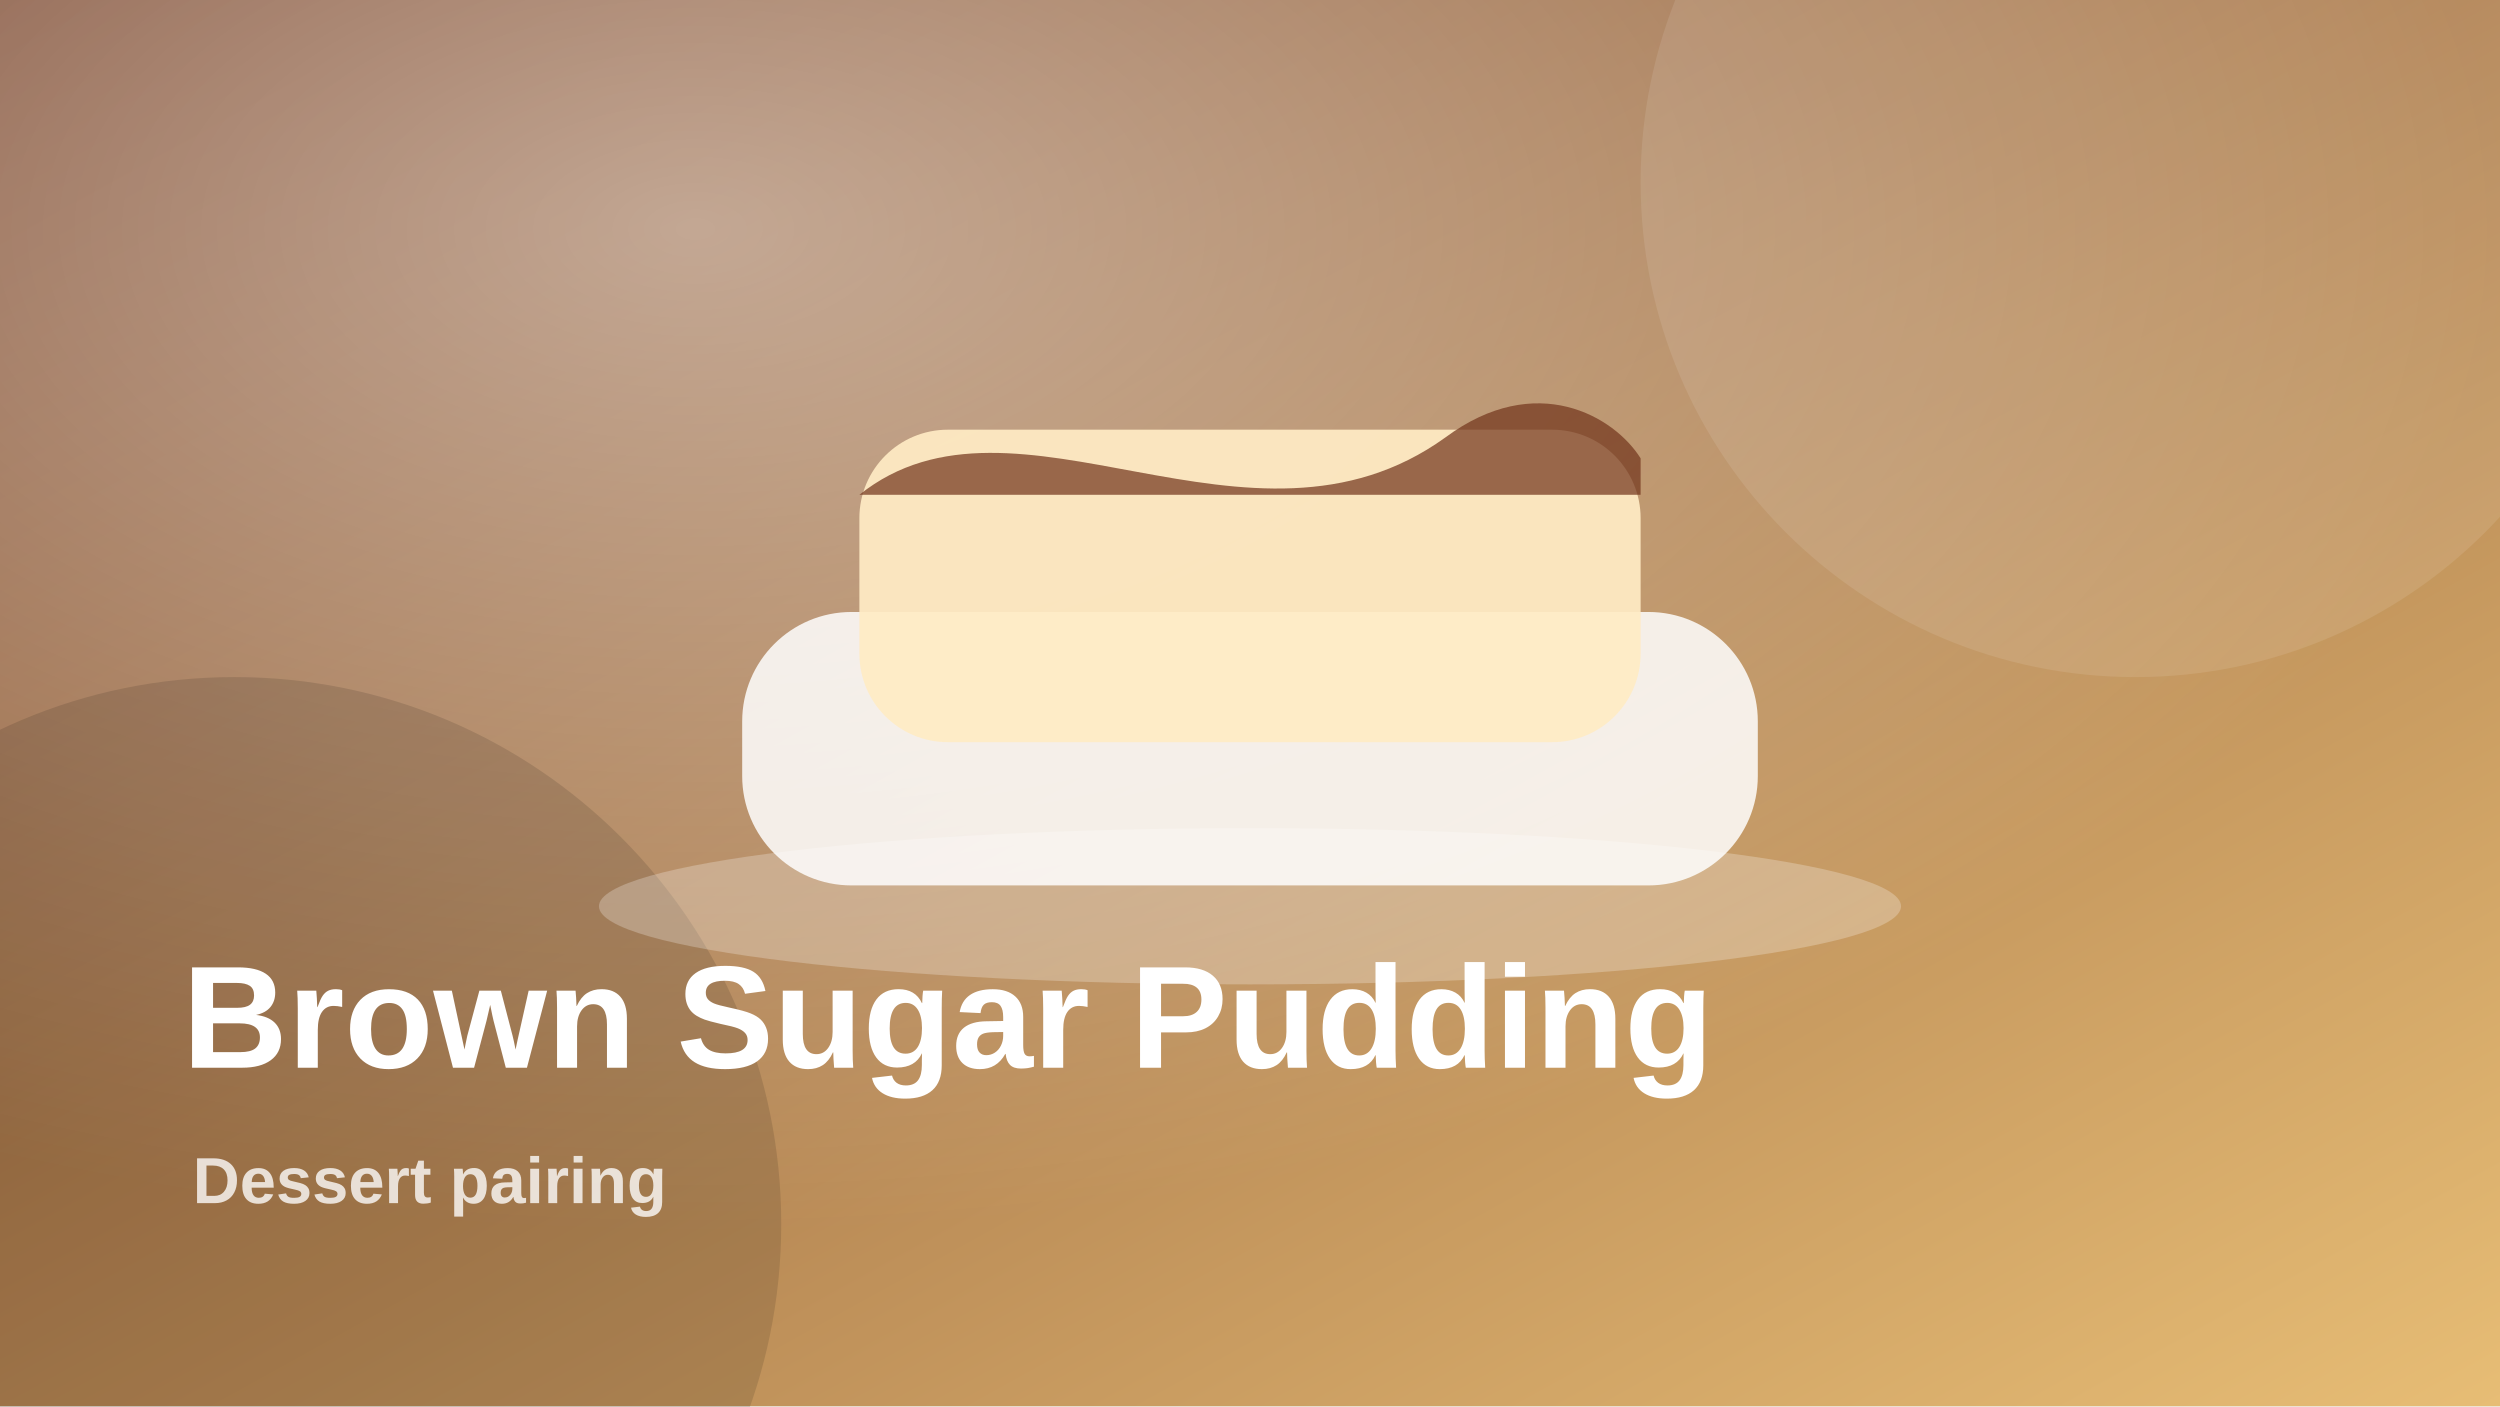
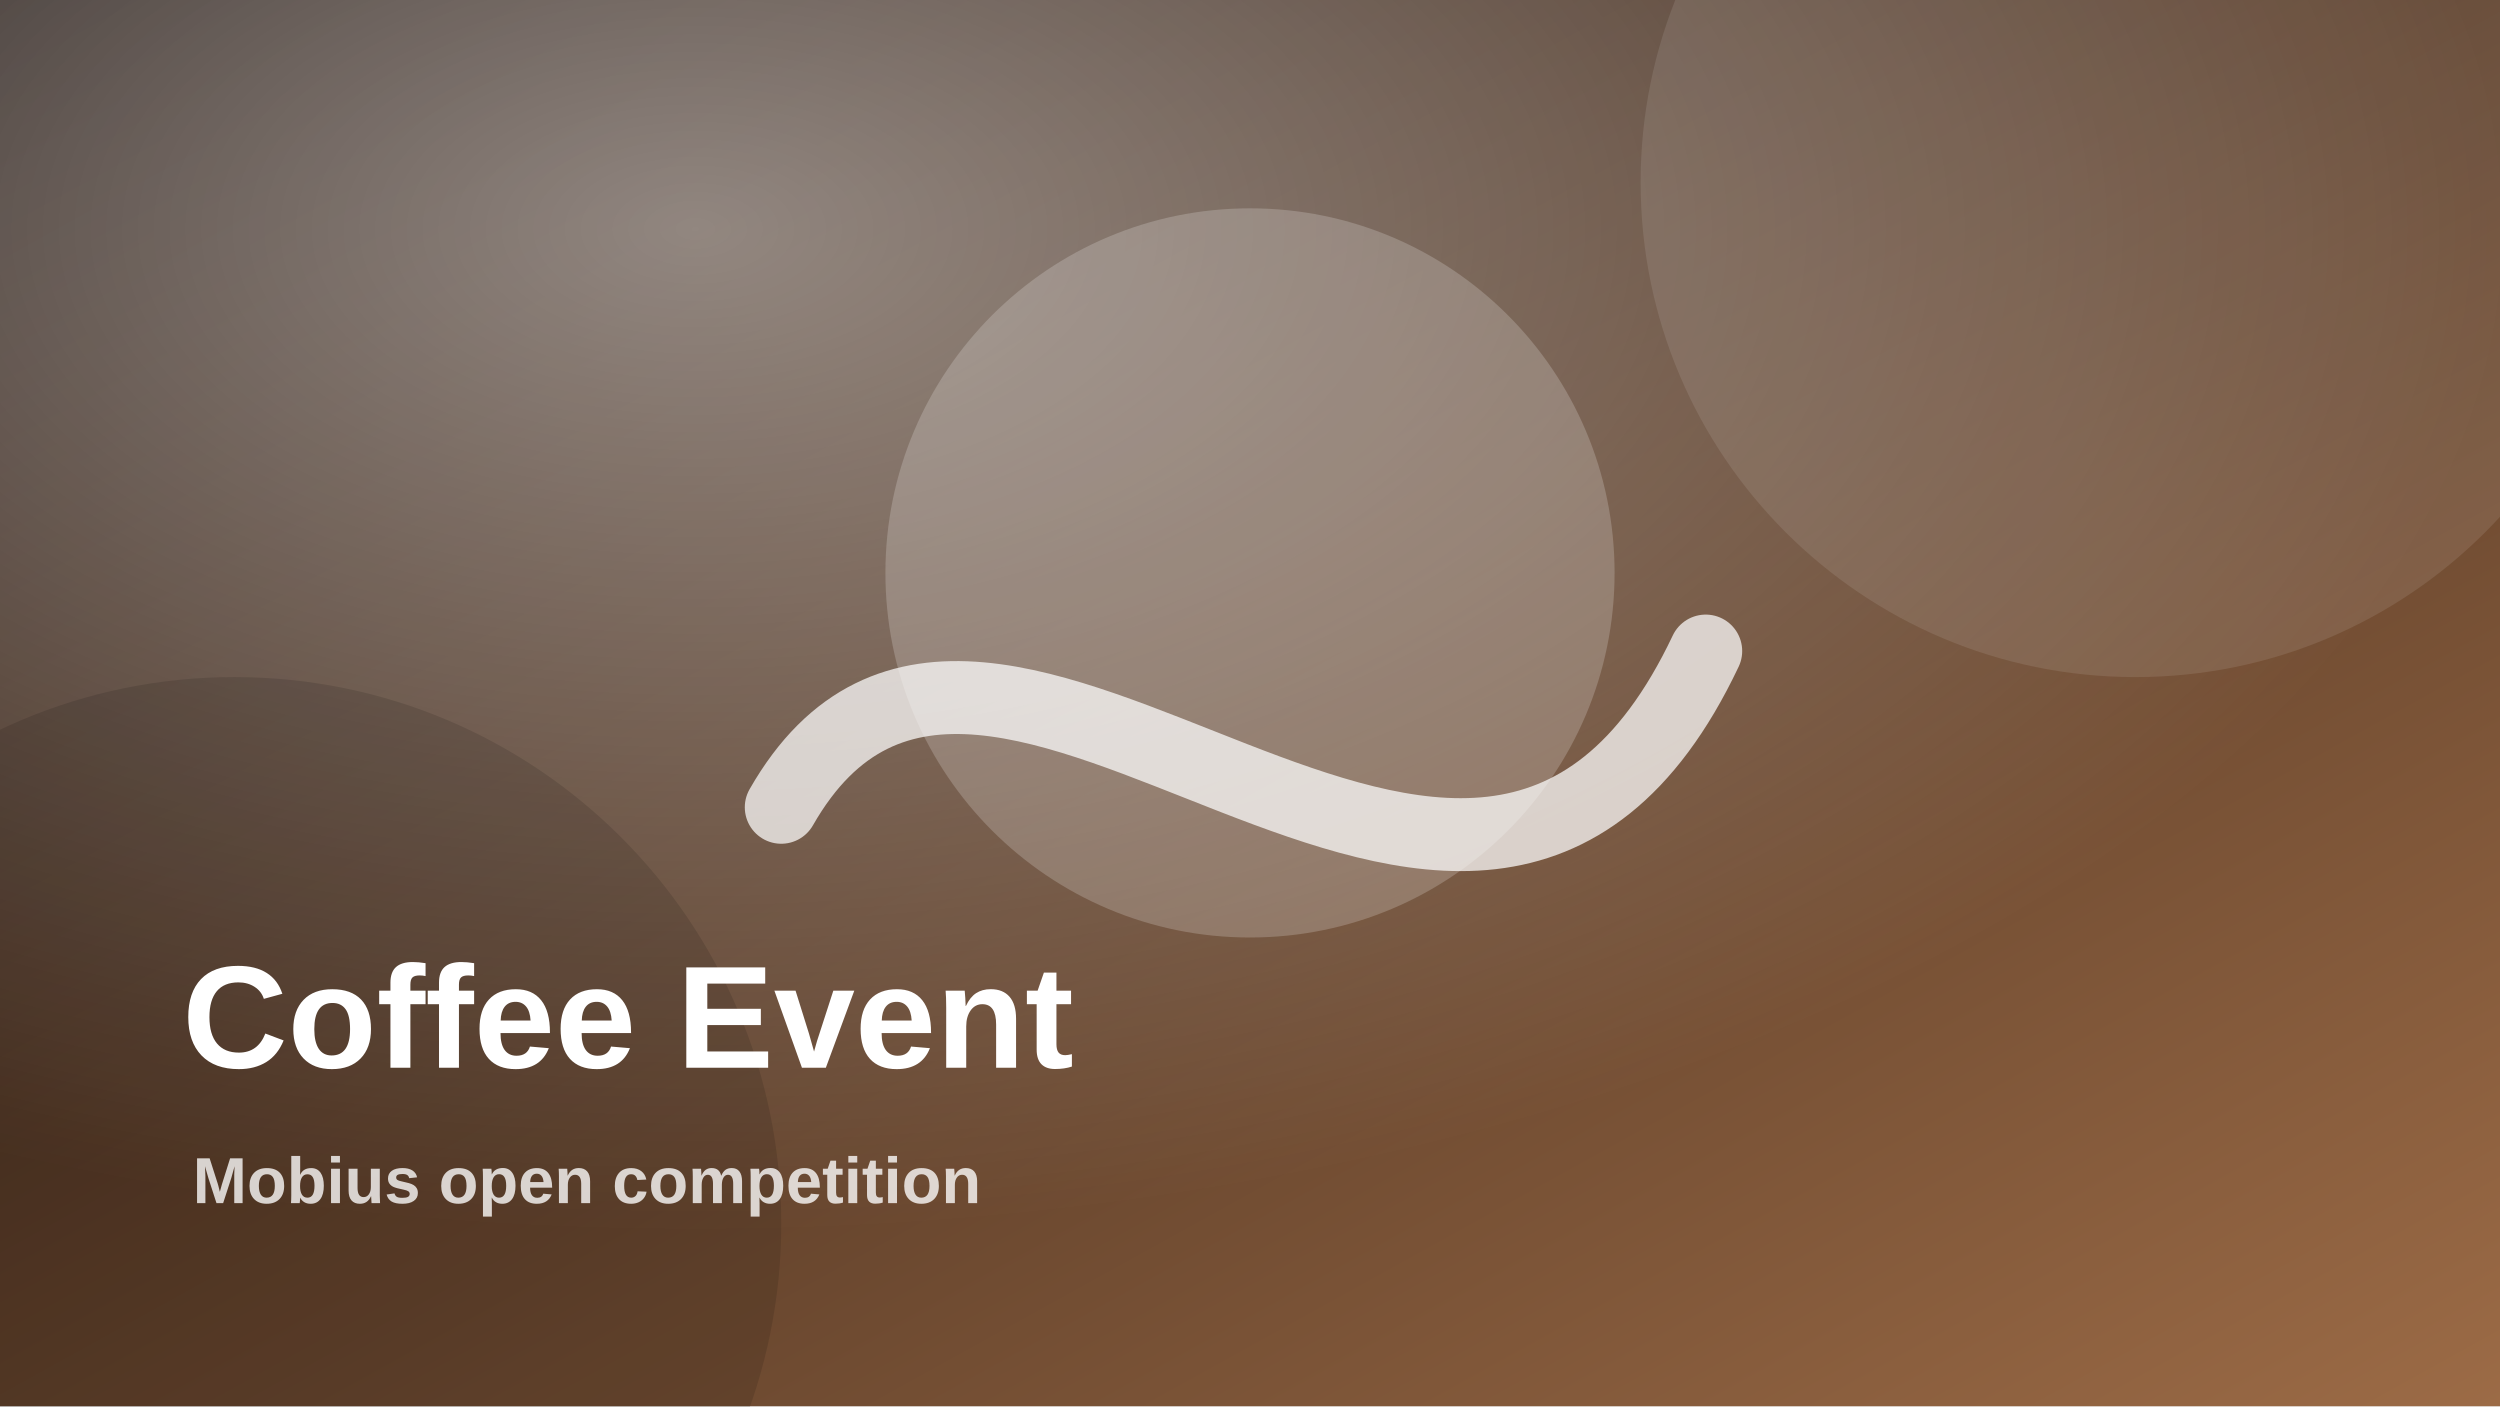
<svg xmlns="http://www.w3.org/2000/svg" width="960" height="540" viewBox="0 0 960 540">
  <defs>
    <linearGradient id="g" x1="0" y1="0" x2="1" y2="1">
-       <stop stop-color="#7a452b" offset="0" />
-       <stop stop-color="#e7bd75" offset="1" />
+       <stop stop-color="#1c100b" offset="0" />
+       <stop stop-color="#9c6b46" offset="1" />
    </linearGradient>
    <radialGradient id="r" cx=".28" cy=".16" r=".72">
      <stop stop-color="rgba(255,255,255,.45)" offset="0" />
      <stop stop-color="rgba(255,255,255,0)" offset="1" />
    </radialGradient>
  </defs>
  <rect width="960" height="540" fill="url(#g)" />
  <rect width="960" height="540" fill="url(#r)" />
  <circle cx="820" cy="70" r="190" fill="rgba(255,255,255,.10)" />
  <circle cx="90" cy="470" r="210" fill="rgba(0,0,0,.12)" />
-   <rect x="285" y="235" width="390" height="105" rx="42" fill="rgba(255,255,255,.84)" />
-   <rect x="330" y="165" width="300" height="120" rx="34" fill="rgba(255,236,196,.92)" />
-   <path d="M330 190 C390 142 480 222 555 168 C590 142 620 160 630 176 L630 190 Z" fill="rgba(115,55,30,.72)" />
-   <ellipse cx="480" cy="348" rx="250" ry="30" fill="rgba(255,255,255,.25)" />
-   <text x="70" y="410" font-family="Arial, sans-serif" font-size="56" font-weight="800" fill="white">Brown Sugar Pudding</text>
-   <text x="74" y="462" font-family="Arial, sans-serif" font-size="25" font-weight="600" fill="rgba(255,255,255,.78)">Dessert pairing</text>
+   <circle cx="480" cy="220" r="140" fill="rgba(255,255,255,.20)" />
+   <path d="M300 310 C380 170 565 440 655 250" stroke="rgba(255,255,255,.72)" stroke-width="28" fill="none" stroke-linecap="round" />
+   <text x="70" y="410" font-family="Arial, sans-serif" font-size="56" font-weight="800" fill="white">Coffee Event</text>
+   <text x="74" y="462" font-family="Arial, sans-serif" font-size="25" font-weight="600" fill="rgba(255,255,255,.78)">Mobius open competition</text>
</svg>
